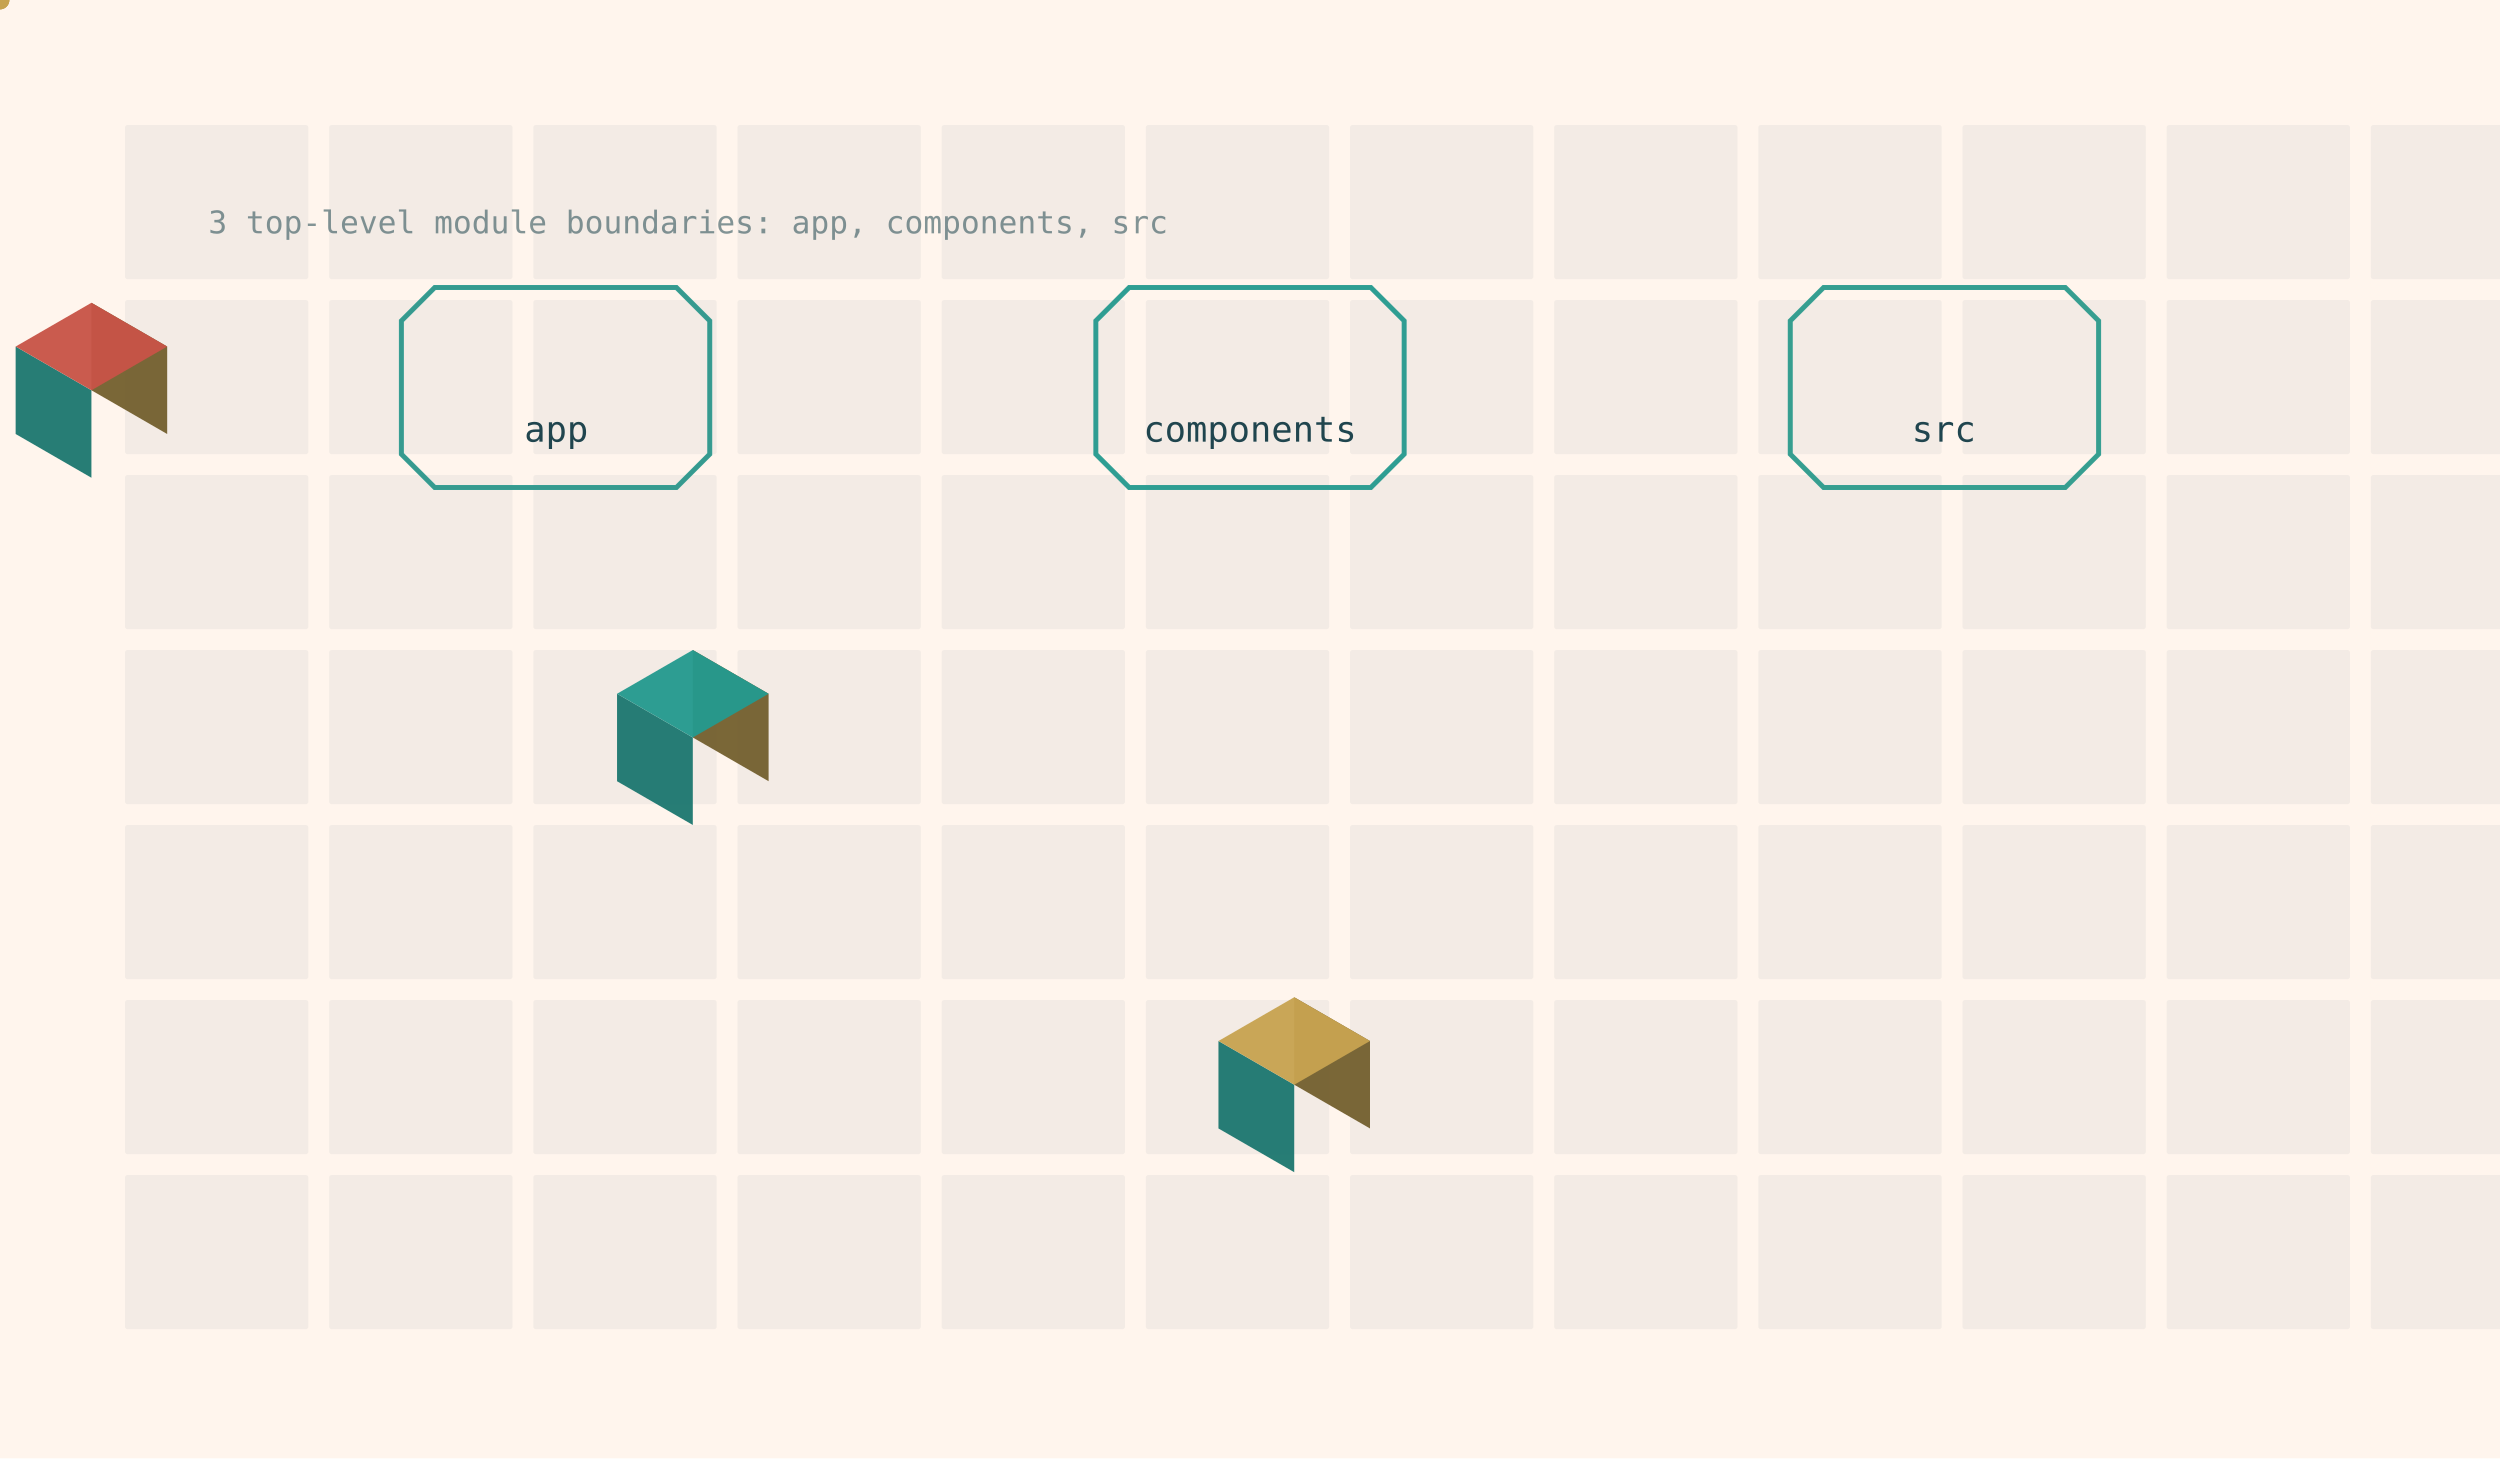
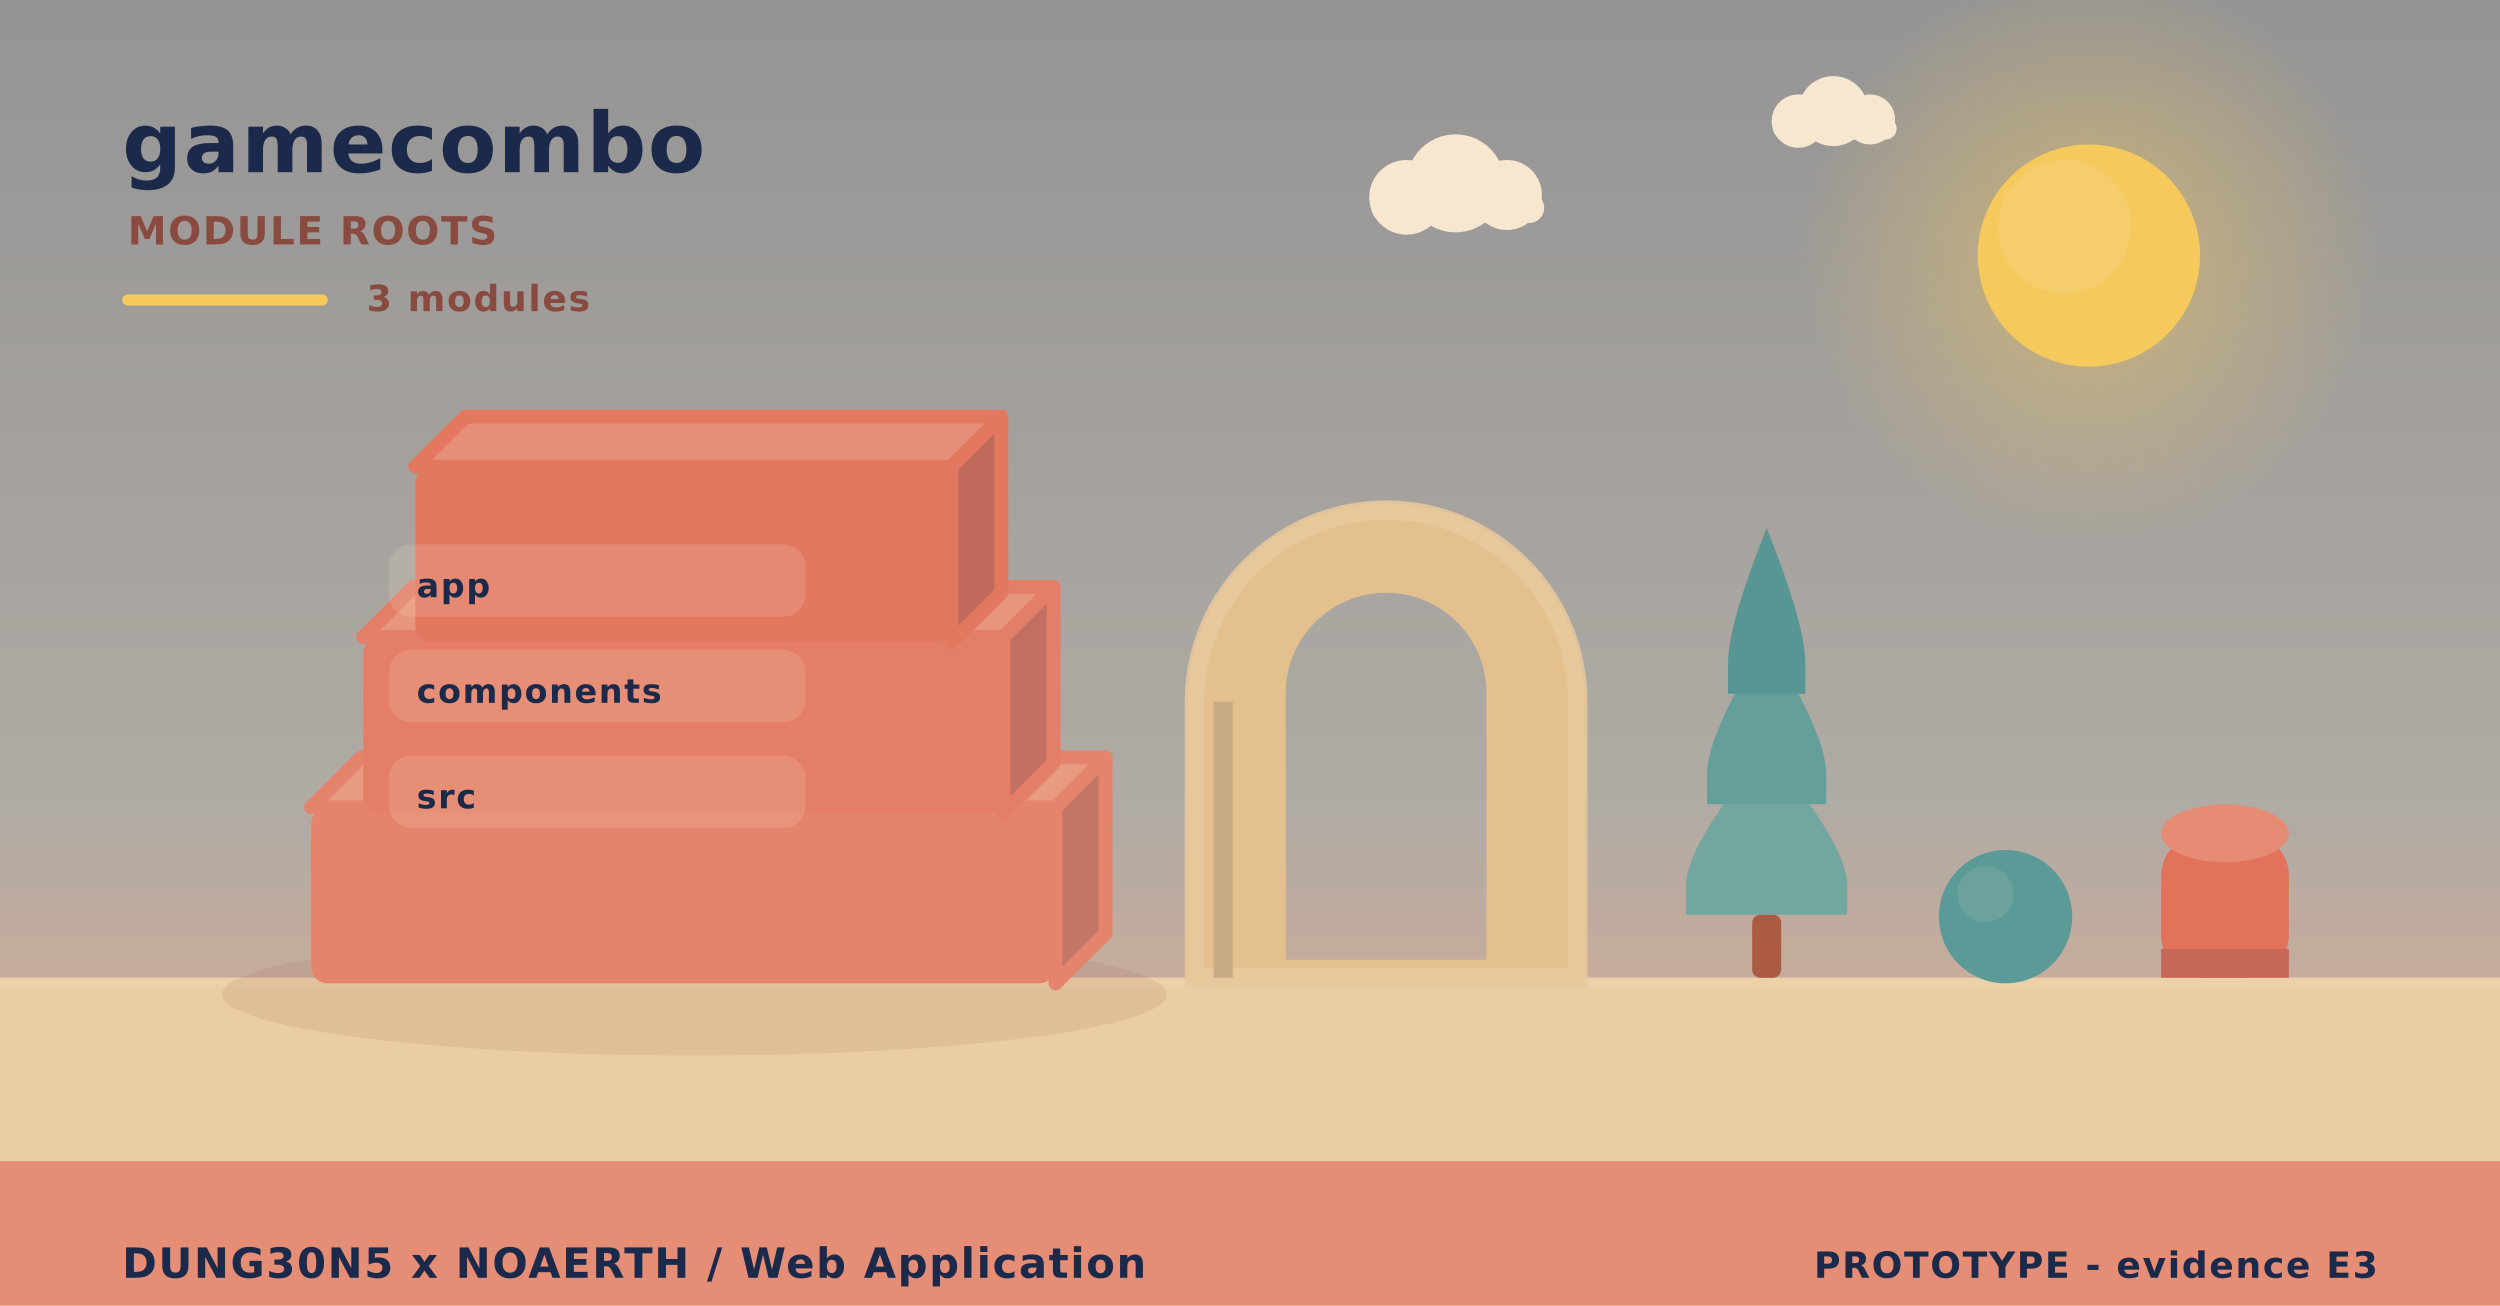
- <svg xmlns="http://www.w3.org/2000/svg" viewBox="0 0 1200 700" width="1200" height="700" role="img" aria-label="gamecombo architecture">
-   <rect width="1200" height="700" fill="#fff5ed" />
-   <defs>
-     <linearGradient id="ga" x1="0" y1="0" x2="1" y2="1">
-       <stop offset="0%" stop-color="#c75346" />
-       <stop offset="100%" stop-color="#24998e" />
-     </linearGradient>
-   </defs>
-   <rect x="60.00" y="60.00" width="88.00" height="74.00" rx="1.20" fill="#09343f" opacity="0.05" />
-   <rect x="158.00" y="60.00" width="88.00" height="74.00" rx="1.20" fill="#09343f" opacity="0.05" />
-   <rect x="256.00" y="60.00" width="88.00" height="74.00" rx="1.20" fill="#09343f" opacity="0.05" />
-   <rect x="354.00" y="60.00" width="88.00" height="74.00" rx="1.20" fill="#09343f" opacity="0.05" />
-   <rect x="452.00" y="60.00" width="88.00" height="74.00" rx="1.20" fill="#09343f" opacity="0.05" />
-   <rect x="550.00" y="60.00" width="88.00" height="74.00" rx="1.20" fill="#09343f" opacity="0.05" />
-   <rect x="648.00" y="60.00" width="88.00" height="74.00" rx="1.20" fill="#09343f" opacity="0.05" />
-   <rect x="746.00" y="60.00" width="88.00" height="74.00" rx="1.20" fill="#09343f" opacity="0.05" />
-   <rect x="844.00" y="60.00" width="88.00" height="74.00" rx="1.20" fill="#09343f" opacity="0.05" />
-   <rect x="942.00" y="60.00" width="88.00" height="74.00" rx="1.20" fill="#09343f" opacity="0.05" />
-   <rect x="1040.00" y="60.00" width="88.00" height="74.00" rx="1.20" fill="#09343f" opacity="0.05" />
-   <rect x="1138.00" y="60.00" width="88.00" height="74.00" rx="1.20" fill="#09343f" opacity="0.05" />
-   <rect x="60.00" y="144.00" width="88.00" height="74.00" rx="1.20" fill="#09343f" opacity="0.05" />
-   <rect x="158.00" y="144.00" width="88.00" height="74.00" rx="1.20" fill="#09343f" opacity="0.05" />
-   <rect x="256.00" y="144.00" width="88.00" height="74.00" rx="1.20" fill="#09343f" opacity="0.05" />
-   <rect x="354.00" y="144.00" width="88.00" height="74.00" rx="1.20" fill="#09343f" opacity="0.05" />
-   <rect x="452.00" y="144.00" width="88.00" height="74.00" rx="1.20" fill="#09343f" opacity="0.05" />
-   <rect x="550.00" y="144.00" width="88.00" height="74.00" rx="1.20" fill="#09343f" opacity="0.05" />
-   <rect x="648.00" y="144.00" width="88.00" height="74.00" rx="1.20" fill="#09343f" opacity="0.05" />
-   <rect x="746.00" y="144.00" width="88.00" height="74.00" rx="1.20" fill="#09343f" opacity="0.05" />
-   <rect x="844.00" y="144.00" width="88.00" height="74.00" rx="1.20" fill="#09343f" opacity="0.05" />
-   <rect x="942.00" y="144.00" width="88.00" height="74.00" rx="1.20" fill="#09343f" opacity="0.05" />
-   <rect x="1040.00" y="144.00" width="88.00" height="74.00" rx="1.20" fill="#09343f" opacity="0.05" />
-   <rect x="1138.00" y="144.00" width="88.00" height="74.00" rx="1.20" fill="#09343f" opacity="0.05" />
-   <rect x="60.00" y="228.00" width="88.00" height="74.00" rx="1.20" fill="#09343f" opacity="0.05" />
-   <rect x="158.00" y="228.00" width="88.00" height="74.00" rx="1.20" fill="#09343f" opacity="0.05" />
-   <rect x="256.00" y="228.00" width="88.00" height="74.00" rx="1.20" fill="#09343f" opacity="0.05" />
-   <rect x="354.00" y="228.00" width="88.00" height="74.00" rx="1.20" fill="#09343f" opacity="0.05" />
-   <rect x="452.00" y="228.00" width="88.00" height="74.00" rx="1.20" fill="#09343f" opacity="0.05" />
-   <rect x="550.00" y="228.00" width="88.00" height="74.00" rx="1.20" fill="#09343f" opacity="0.05" />
-   <rect x="648.00" y="228.00" width="88.00" height="74.00" rx="1.20" fill="#09343f" opacity="0.05" />
-   <rect x="746.00" y="228.00" width="88.00" height="74.00" rx="1.20" fill="#09343f" opacity="0.05" />
-   <rect x="844.00" y="228.00" width="88.00" height="74.00" rx="1.20" fill="#09343f" opacity="0.05" />
-   <rect x="942.00" y="228.00" width="88.00" height="74.00" rx="1.20" fill="#09343f" opacity="0.05" />
-   <rect x="1040.00" y="228.00" width="88.00" height="74.00" rx="1.20" fill="#09343f" opacity="0.05" />
-   <rect x="1138.00" y="228.00" width="88.00" height="74.00" rx="1.20" fill="#09343f" opacity="0.05" />
-   <rect x="60.00" y="312.00" width="88.00" height="74.00" rx="1.20" fill="#09343f" opacity="0.05" />
-   <rect x="158.00" y="312.00" width="88.00" height="74.00" rx="1.20" fill="#09343f" opacity="0.05" />
-   <rect x="256.00" y="312.00" width="88.00" height="74.00" rx="1.20" fill="#09343f" opacity="0.05" />
-   <rect x="354.00" y="312.00" width="88.00" height="74.00" rx="1.20" fill="#09343f" opacity="0.05" />
-   <rect x="452.00" y="312.00" width="88.00" height="74.00" rx="1.20" fill="#09343f" opacity="0.05" />
-   <rect x="550.00" y="312.00" width="88.00" height="74.00" rx="1.20" fill="#09343f" opacity="0.05" />
-   <rect x="648.00" y="312.00" width="88.00" height="74.00" rx="1.20" fill="#09343f" opacity="0.05" />
-   <rect x="746.00" y="312.00" width="88.00" height="74.00" rx="1.20" fill="#09343f" opacity="0.05" />
-   <rect x="844.00" y="312.00" width="88.00" height="74.00" rx="1.20" fill="#09343f" opacity="0.05" />
-   <rect x="942.00" y="312.00" width="88.00" height="74.00" rx="1.20" fill="#09343f" opacity="0.05" />
-   <rect x="1040.00" y="312.00" width="88.00" height="74.00" rx="1.20" fill="#09343f" opacity="0.05" />
-   <rect x="1138.00" y="312.00" width="88.00" height="74.00" rx="1.20" fill="#09343f" opacity="0.05" />
-   <rect x="60.00" y="396.00" width="88.00" height="74.00" rx="1.20" fill="#09343f" opacity="0.05" />
-   <rect x="158.00" y="396.00" width="88.00" height="74.00" rx="1.20" fill="#09343f" opacity="0.05" />
-   <rect x="256.00" y="396.00" width="88.00" height="74.00" rx="1.20" fill="#09343f" opacity="0.05" />
-   <rect x="354.00" y="396.00" width="88.00" height="74.00" rx="1.20" fill="#09343f" opacity="0.05" />
-   <rect x="452.00" y="396.00" width="88.00" height="74.00" rx="1.20" fill="#09343f" opacity="0.05" />
-   <rect x="550.00" y="396.00" width="88.00" height="74.00" rx="1.20" fill="#09343f" opacity="0.05" />
-   <rect x="648.00" y="396.00" width="88.00" height="74.00" rx="1.20" fill="#09343f" opacity="0.05" />
-   <rect x="746.00" y="396.00" width="88.00" height="74.00" rx="1.20" fill="#09343f" opacity="0.05" />
-   <rect x="844.00" y="396.00" width="88.00" height="74.00" rx="1.20" fill="#09343f" opacity="0.05" />
-   <rect x="942.00" y="396.00" width="88.00" height="74.00" rx="1.20" fill="#09343f" opacity="0.05" />
-   <rect x="1040.00" y="396.00" width="88.00" height="74.00" rx="1.20" fill="#09343f" opacity="0.05" />
-   <rect x="1138.00" y="396.00" width="88.00" height="74.00" rx="1.20" fill="#09343f" opacity="0.05" />
-   <rect x="60.00" y="480.00" width="88.00" height="74.00" rx="1.20" fill="#09343f" opacity="0.05" />
-   <rect x="158.00" y="480.00" width="88.00" height="74.00" rx="1.20" fill="#09343f" opacity="0.05" />
-   <rect x="256.00" y="480.00" width="88.00" height="74.00" rx="1.20" fill="#09343f" opacity="0.05" />
-   <rect x="354.00" y="480.00" width="88.00" height="74.00" rx="1.20" fill="#09343f" opacity="0.05" />
-   <rect x="452.00" y="480.00" width="88.00" height="74.00" rx="1.20" fill="#09343f" opacity="0.05" />
-   <rect x="550.00" y="480.00" width="88.00" height="74.00" rx="1.20" fill="#09343f" opacity="0.05" />
-   <rect x="648.00" y="480.00" width="88.00" height="74.00" rx="1.20" fill="#09343f" opacity="0.05" />
-   <rect x="746.00" y="480.00" width="88.00" height="74.00" rx="1.20" fill="#09343f" opacity="0.05" />
-   <rect x="844.00" y="480.00" width="88.00" height="74.00" rx="1.20" fill="#09343f" opacity="0.05" />
-   <rect x="942.00" y="480.00" width="88.00" height="74.00" rx="1.20" fill="#09343f" opacity="0.05" />
-   <rect x="1040.00" y="480.00" width="88.00" height="74.00" rx="1.20" fill="#09343f" opacity="0.05" />
-   <rect x="1138.00" y="480.00" width="88.00" height="74.00" rx="1.20" fill="#09343f" opacity="0.05" />
-   <rect x="60.00" y="564.00" width="88.00" height="74.00" rx="1.20" fill="#09343f" opacity="0.05" />
-   <rect x="158.00" y="564.00" width="88.00" height="74.00" rx="1.20" fill="#09343f" opacity="0.05" />
-   <rect x="256.00" y="564.00" width="88.00" height="74.00" rx="1.20" fill="#09343f" opacity="0.05" />
-   <rect x="354.00" y="564.00" width="88.00" height="74.00" rx="1.20" fill="#09343f" opacity="0.05" />
-   <rect x="452.00" y="564.00" width="88.00" height="74.00" rx="1.20" fill="#09343f" opacity="0.05" />
-   <rect x="550.00" y="564.00" width="88.00" height="74.00" rx="1.20" fill="#09343f" opacity="0.05" />
-   <rect x="648.00" y="564.00" width="88.00" height="74.00" rx="1.20" fill="#09343f" opacity="0.05" />
-   <rect x="746.00" y="564.00" width="88.00" height="74.00" rx="1.20" fill="#09343f" opacity="0.05" />
-   <rect x="844.00" y="564.00" width="88.00" height="74.00" rx="1.20" fill="#09343f" opacity="0.05" />
-   <rect x="942.00" y="564.00" width="88.00" height="74.00" rx="1.20" fill="#09343f" opacity="0.05" />
-   <rect x="1040.00" y="564.00" width="88.00" height="74.00" rx="1.20" fill="#09343f" opacity="0.05" />
-   <rect x="1138.00" y="564.00" width="88.00" height="74.00" rx="1.20" fill="#09343f" opacity="0.05" />
-   <path d="M208.67,138.00 H324.67 L340.67,154.00 V218.00 L324.67,234.00 H208.67 L192.67,218.00 V154.00 Z" fill="none" stroke="rgba(199,83,70,0.550)" stroke-width="1.80" opacity="0.90" />
-   <polygon points="43.88,187.33 80.25,208.33 80.25,166.33 43.88,145.33" fill="#735f2e" opacity="0.95" />
-   <polygon points="7.51,208.33 43.88,229.33 43.88,187.33 7.51,166.33" fill="#1c776f" opacity="0.95" />
-   <polygon points="43.88,145.33 80.25,166.33 43.88,187.33 7.51,166.33" fill="#c75346" opacity="0.95" />
-   <text x="267" y="212" font-family="ui-monospace,Menlo,monospace" font-size="17" fill="rgba(9,52,63,0.900)" text-anchor="middle">app</text>
+ <svg xmlns="http://www.w3.org/2000/svg" width="900" height="470" viewBox="0 0 900 470" role="img" aria-label="gamecombo - how it is built">
+   <linearGradient id="skya" x1="0" y1="0" x2="0" y2="1">
+     <stop offset="0" stop-color="#959494" />
+     <stop offset="0.62" stop-color="#b0aba4" />
+     <stop offset="1" stop-color="#f3ad8a" />
+   </linearGradient>
+   <rect width="900" height="470" fill="url(#skya)" />
+   <radialGradient id="suna">
+     <stop offset="0.35" stop-color="#f5c95c" stop-opacity="0.34" />
+     <stop offset="1" stop-color="#f5c95c" stop-opacity="0" />
+   </radialGradient>
+   <circle cx="752" cy="92" r="104" fill="url(#suna)" />
+   <circle cx="752" cy="92" r="40" fill="#f5c95c" />
+   <circle cx="743.2" cy="81.6" r="24" fill="#f5d27e" opacity="0.5" />
  <g>
-     <path d="M208.67,138.00 H324.67 L340.67,154.00 V218.00 L324.67,234.00 H208.67 L192.67,218.00 V154.00 Z" fill="none" stroke="#24998e" stroke-width="2.40" opacity="0.90" />
-     <animate attributeName="opacity" values="0.25;1.0;0.25" dur="17.0s" begin="0.0s" repeatCount="indefinite" />
+     <circle cx="524" cy="66" r="17.64" fill="#f6e7ce" />
+     <circle cx="506.36" cy="71.04" r="13.44" fill="#f6e7ce" />
+     <circle cx="542.48" cy="70.2" r="12.6" fill="#f6e7ce" />
+     <rect x="493.76" y="69.36" width="62.16" height="10.92" rx="5.46" fill="#f6e7ce" />
+     <animateTransform attributeName="transform" type="translate" values="0 0;24 0;0 0" dur="36s" begin="0s" repeatCount="indefinite" />
  </g>
-   <g opacity="0.9">
-     <circle cx="0.00" cy="0.00" r="4.50" fill="#c7a350" opacity="1.00" />
-     <animateTransform attributeName="transform" type="translate" values="266.67,184.00 600.00,184.00" dur="5.667s" begin="0.0s" repeatCount="indefinite" />
-     <animateTransform attributeName="transform" type="translate" values="600.00,184.00 266.67,184.00" dur="5.667s" begin="2.833s" repeatCount="indefinite" />
+   <g>
+     <circle cx="660" cy="40" r="12.6" fill="#f6e7ce" />
+     <circle cx="647.4" cy="43.6" r="9.6" fill="#f6e7ce" />
+     <circle cx="673.2" cy="43" r="9" fill="#f6e7ce" />
+     <rect x="638.4" y="42.4" width="44.4" height="7.8" rx="3.9" fill="#f6e7ce" />
+     <animateTransform attributeName="transform" type="translate" values="0 0;-18 0;0 0" dur="46s" begin="3s" repeatCount="indefinite" />
  </g>
-   <path d="M542.00,138.00 H658.00 L674.00,154.00 V218.00 L658.00,234.00 H542.00 L526.00,218.00 V154.00 Z" fill="none" stroke="rgba(36,153,142,0.550)" stroke-width="1.80" opacity="0.90" />
-   <polygon points="332.55,354.00 368.93,375.00 368.93,333.00 332.55,312.00" fill="#735f2e" opacity="0.95" />
-   <polygon points="296.18,375.00 332.55,396.00 332.55,354.00 296.18,333.00" fill="#1c776f" opacity="0.95" />
-   <polygon points="332.55,312.00 368.93,333.00 332.55,354.00 296.18,333.00" fill="#24998e" opacity="0.95" />
-   <text x="600" y="212" font-family="ui-monospace,Menlo,monospace" font-size="17" fill="rgba(9,52,63,0.900)" text-anchor="middle">components</text>
+   <rect x="0" y="352" width="900" height="118" fill="#e9cda3" />
+   <rect x="0" y="352" width="900" height="3" fill="#ebd1a9" />
+   <text x="44" y="62" font-family="Verdana,DejaVu Sans,sans-serif" font-size="30" font-weight="700" letter-spacing="0.6" fill="#1b2a4a" text-anchor="start">gamecombo</text>
+   <text x="46" y="88" font-family="Verdana,DejaVu Sans,sans-serif" font-size="14" font-weight="700" letter-spacing="0.6" fill="#894b3f" text-anchor="start">MODULE ROOTS</text>
+   <rect x="44" y="106" width="74" height="4" rx="2" fill="#f5c95c" />
+   <text x="132" y="112" font-family="Verdana,DejaVu Sans,sans-serif" font-size="13" font-weight="700" letter-spacing="0.6" fill="#894b3f" text-anchor="start">3 modules</text>
+   <ellipse cx="250" cy="358" rx="170" ry="22" fill="rgba(138,90,68,0.11)" />
+   <path d="M112,290.67 L380,290.67 L398,272.67 L130,272.67 Z" fill="#e99a82" stroke="#e5846c" stroke-width="5" stroke-linejoin="round" />
+   <path d="M380,290.67 L398,272.67 L398,336 L380,354 Z" fill="#c37566" stroke="#e5846c" stroke-width="5" stroke-linejoin="round" />
+   <rect x="112" y="290.67" width="268" height="63.33" rx="6" fill="#e5846c" />
+   <path d="M130.76,229.33 L361.24,229.33 L379.24,211.33 L148.76,211.33 Z" fill="#e8957d" stroke="#e47e66" stroke-width="5" stroke-linejoin="round" />
+   <path d="M361.24,229.33 L379.24,211.33 L379.24,274.67 L361.24,292.67 Z" fill="#c27061" stroke="#e47e66" stroke-width="5" stroke-linejoin="round" />
+   <rect x="130.76" y="229.33" width="230.48" height="63.33" rx="6" fill="#e47e66" />
+   <path d="M149.52,168 L342.48,168 L360.48,150 L167.52,150 Z" fill="#e79079" stroke="#e37861" stroke-width="5" stroke-linejoin="round" />
+   <path d="M342.48,168 L360.48,150 L360.48,213.33 L342.48,231.33 Z" fill="#c16b5d" stroke="#e37861" stroke-width="5" stroke-linejoin="round" />
+   <rect x="149.52" y="168" width="192.96" height="63.33" rx="6" fill="#e37861" />
+   <rect x="140" y="196" width="150" height="26" rx="8" fill="rgba(246,231,206,0.16)" opacity="0.94" />
  <g>
-     <path d="M542.00,138.00 H658.00 L674.00,154.00 V218.00 L658.00,234.00 H542.00 L526.00,218.00 V154.00 Z" fill="none" stroke="#24998e" stroke-width="2.40" opacity="0.90" />
-     <animate attributeName="opacity" values="0.25;1.0;0.25" dur="17.0s" begin="0.45s" repeatCount="indefinite" />
+     <text x="150" y="215" font-family="Verdana,DejaVu Sans,sans-serif" font-size="12" font-weight="700" letter-spacing="0.6" fill="#1b2a4a" text-anchor="start">app</text>
+     <animateTransform attributeName="transform" type="translate" values="0 10;0 0" dur="0.7s" begin="0.3s" fill="freeze" />
  </g>
-   <g opacity="0.9">
-     <circle cx="0.00" cy="0.00" r="4.50" fill="#c7a350" opacity="1.00" />
-     <animateTransform attributeName="transform" type="translate" values="600.00,184.00 933.33,184.00" dur="5.667s" begin="0.3s" repeatCount="indefinite" />
-     <animateTransform attributeName="transform" type="translate" values="933.33,184.00 600.00,184.00" dur="5.667s" begin="3.133s" repeatCount="indefinite" />
+   <rect x="140" y="234" width="150" height="26" rx="8" fill="rgba(246,231,206,0.16)" opacity="0.94" />
+   <g>
+     <text x="150" y="253" font-family="Verdana,DejaVu Sans,sans-serif" font-size="12" font-weight="700" letter-spacing="0.6" fill="#1b2a4a" text-anchor="start">components</text>
+     <animateTransform attributeName="transform" type="translate" values="0 10;0 0" dur="0.7s" begin="0.5s" fill="freeze" />
  </g>
-   <path d="M875.33,138.00 H991.33 L1007.33,154.00 V218.00 L991.33,234.00 H875.33 L859.33,218.00 V154.00 Z" fill="none" stroke="rgba(199,163,80,0.550)" stroke-width="1.80" opacity="0.90" />
-   <polygon points="621.23,520.67 657.60,541.67 657.60,499.67 621.23,478.67" fill="#735f2e" opacity="0.95" />
-   <polygon points="584.86,541.67 621.23,562.67 621.23,520.67 584.86,499.67" fill="#1c776f" opacity="0.95" />
-   <polygon points="621.23,478.67 657.60,499.67 621.23,520.67 584.86,499.67" fill="#c7a350" opacity="0.95" />
-   <text x="933" y="212" font-family="ui-monospace,Menlo,monospace" font-size="17" fill="rgba(9,52,63,0.900)" text-anchor="middle">src</text>
+   <rect x="140" y="272" width="150" height="26" rx="8" fill="rgba(246,231,206,0.16)" opacity="0.94" />
  <g>
-     <path d="M875.33,138.00 H991.33 L1007.33,154.00 V218.00 L991.33,234.00 H875.33 L859.33,218.00 V154.00 Z" fill="none" stroke="#24998e" stroke-width="2.40" opacity="0.90" />
-     <animate attributeName="opacity" values="0.25;1.0;0.25" dur="17.0s" begin="0.9s" repeatCount="indefinite" />
+     <text x="150" y="291" font-family="Verdana,DejaVu Sans,sans-serif" font-size="12" font-weight="700" letter-spacing="0.6" fill="#1b2a4a" text-anchor="start">src</text>
+     <animateTransform attributeName="transform" type="translate" values="0 10;0 0" dur="0.7s" begin="0.7s" fill="freeze" />
  </g>
-   <g opacity="0.9">
-     <circle cx="0.00" cy="0.00" r="4.50" fill="#c7a350" opacity="1.00" />
-     <animateTransform attributeName="transform" type="translate" values="933.33,184.00 933.33,184.00" dur="5.667s" begin="0.6s" repeatCount="indefinite" />
-     <animateTransform attributeName="transform" type="translate" values="933.33,184.00 933.33,184.00" dur="5.667s" begin="3.433s" repeatCount="indefinite" />
-   </g>
-   <text x="100" y="112" font-family="ui-monospace,Menlo,monospace" font-size="15" fill="rgba(9,52,63,0.500)">3 top-level module boundaries: app, components, src</text>
+   <path d="M430,352 L430,252.64 A69,69 0 0 1 568,252.64 L568,352 Z M460.36,348 L460.36,249.55 A38.64,38.64 0 0 1 537.64,249.55 L537.64,348 Z" fill="#e3c08d" fill-rule="evenodd" stroke="#e3c08d" stroke-width="5" stroke-linejoin="round" />
+   <path d="M430,352 L430,252.64 A69,69 0 0 1 568,252.64 L568,352 Z" fill="none" stroke="#e8c99d" stroke-width="7" stroke-linecap="round" opacity="0.85" />
+   <rect x="436.9" y="252.64" width="6.9" height="99.36" fill="#c7ab84" />
+   <rect x="630.78" y="329.28" width="10.44" height="22.72" rx="2.9" fill="#ac5b43" />
+   <path d="M636,269.64 Q607,304.23 607,318.54 Q607,329.28 607,329.28 L665,329.28 Q665,329.28 665,318.54 Q665,304.23 636,269.64 Z" fill="#74a6a0" />
+   <path d="M636,229.88 Q614.54,264.47 614.54,278.78 Q614.54,289.52 614.54,289.52 L657.46,289.52 Q657.46,289.52 657.46,278.78 Q657.46,264.47 636,229.88 Z" fill="#649f9a" />
+   <path d="M636,190.12 Q622.08,224.71 622.08,239.02 Q622.08,249.76 622.08,249.76 L649.92,249.76 Q649.92,249.76 649.92,239.02 Q649.92,224.71 636,190.12 Z" fill="#589694" />
+   <circle cx="722" cy="330" r="24" fill="#5b9a97" />
+   <circle cx="714.8" cy="321.84" r="10.08" fill="#7aa9a2" opacity="0.55" />
+   <rect x="778" y="300" width="46" height="52" rx="15.33" fill="#e2725b" />
+   <ellipse cx="801" cy="300" rx="23" ry="10.4" fill="#e68c74" />
+   <rect x="778" y="341.6" width="46" height="10.4" fill="#c66859" />
+   <rect x="0" y="418" width="900" height="52" rx="0" fill="#e68972" opacity="0.94" />
+   <text x="44" y="460" font-family="Verdana,DejaVu Sans,sans-serif" font-size="15" font-weight="700" letter-spacing="0.6" fill="#1b2a4a" text-anchor="start">DUNG30N5 x NOAERTH  /  Web Application</text>
+   <text x="856" y="460" font-family="Verdana,DejaVu Sans,sans-serif" font-size="13" font-weight="700" letter-spacing="0.6" fill="#1b2a4a" text-anchor="end">PROTOTYPE  -  evidence E3</text>
</svg>
